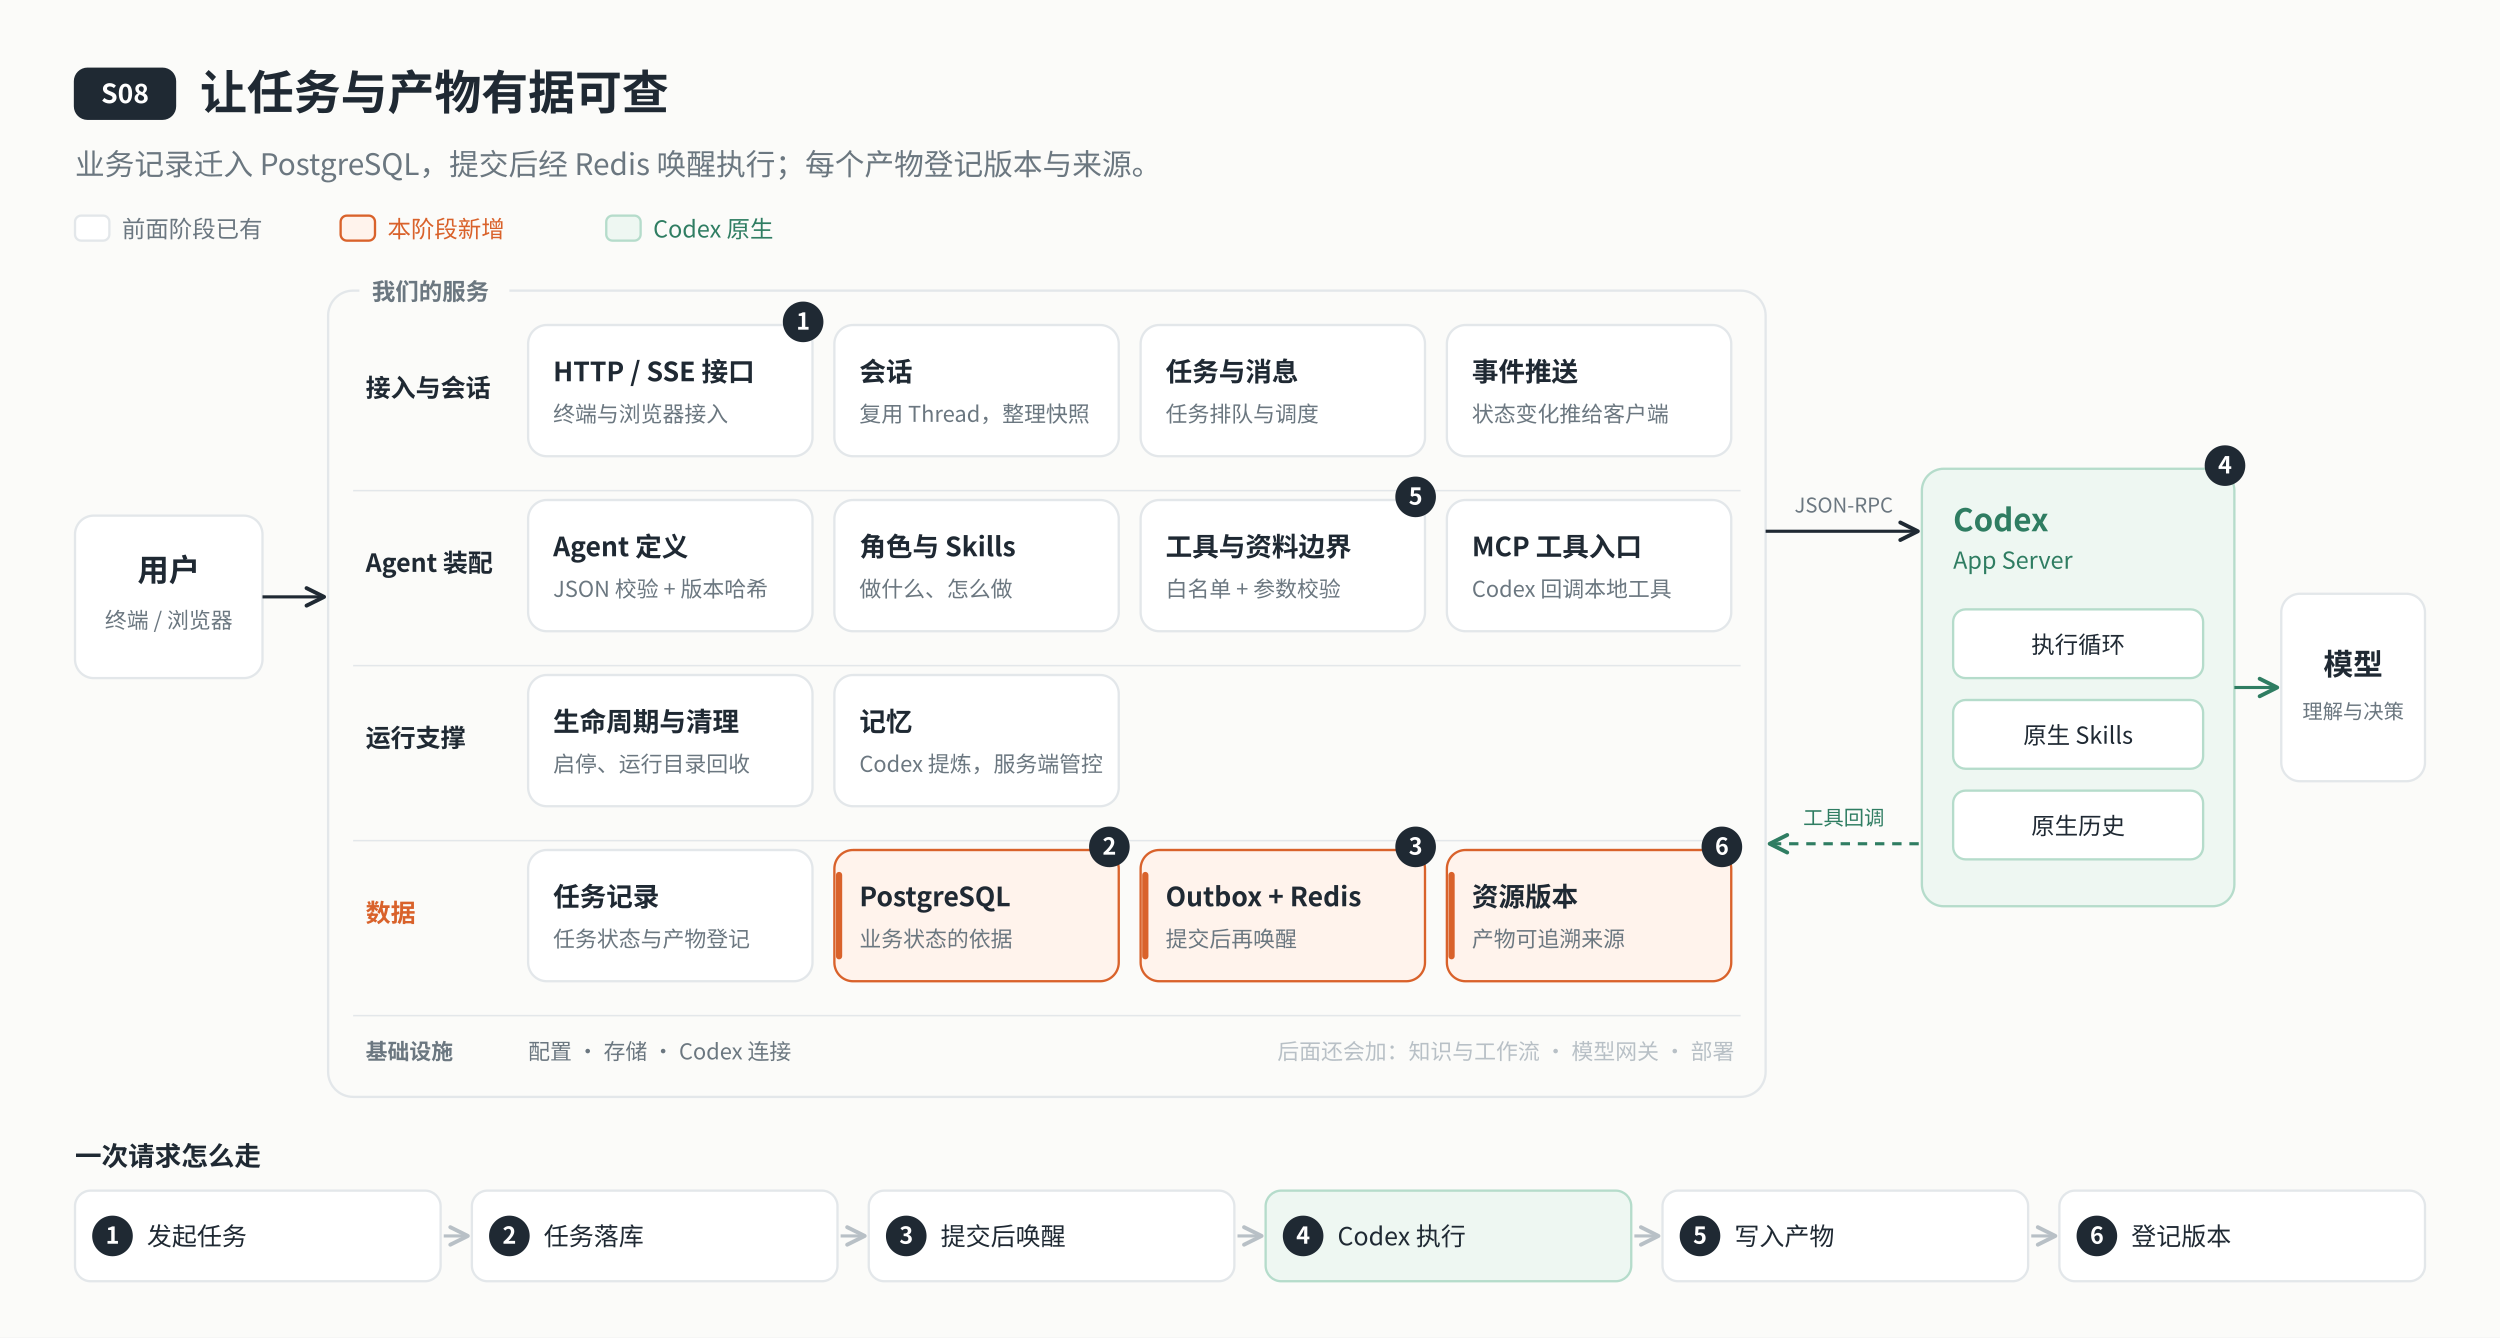
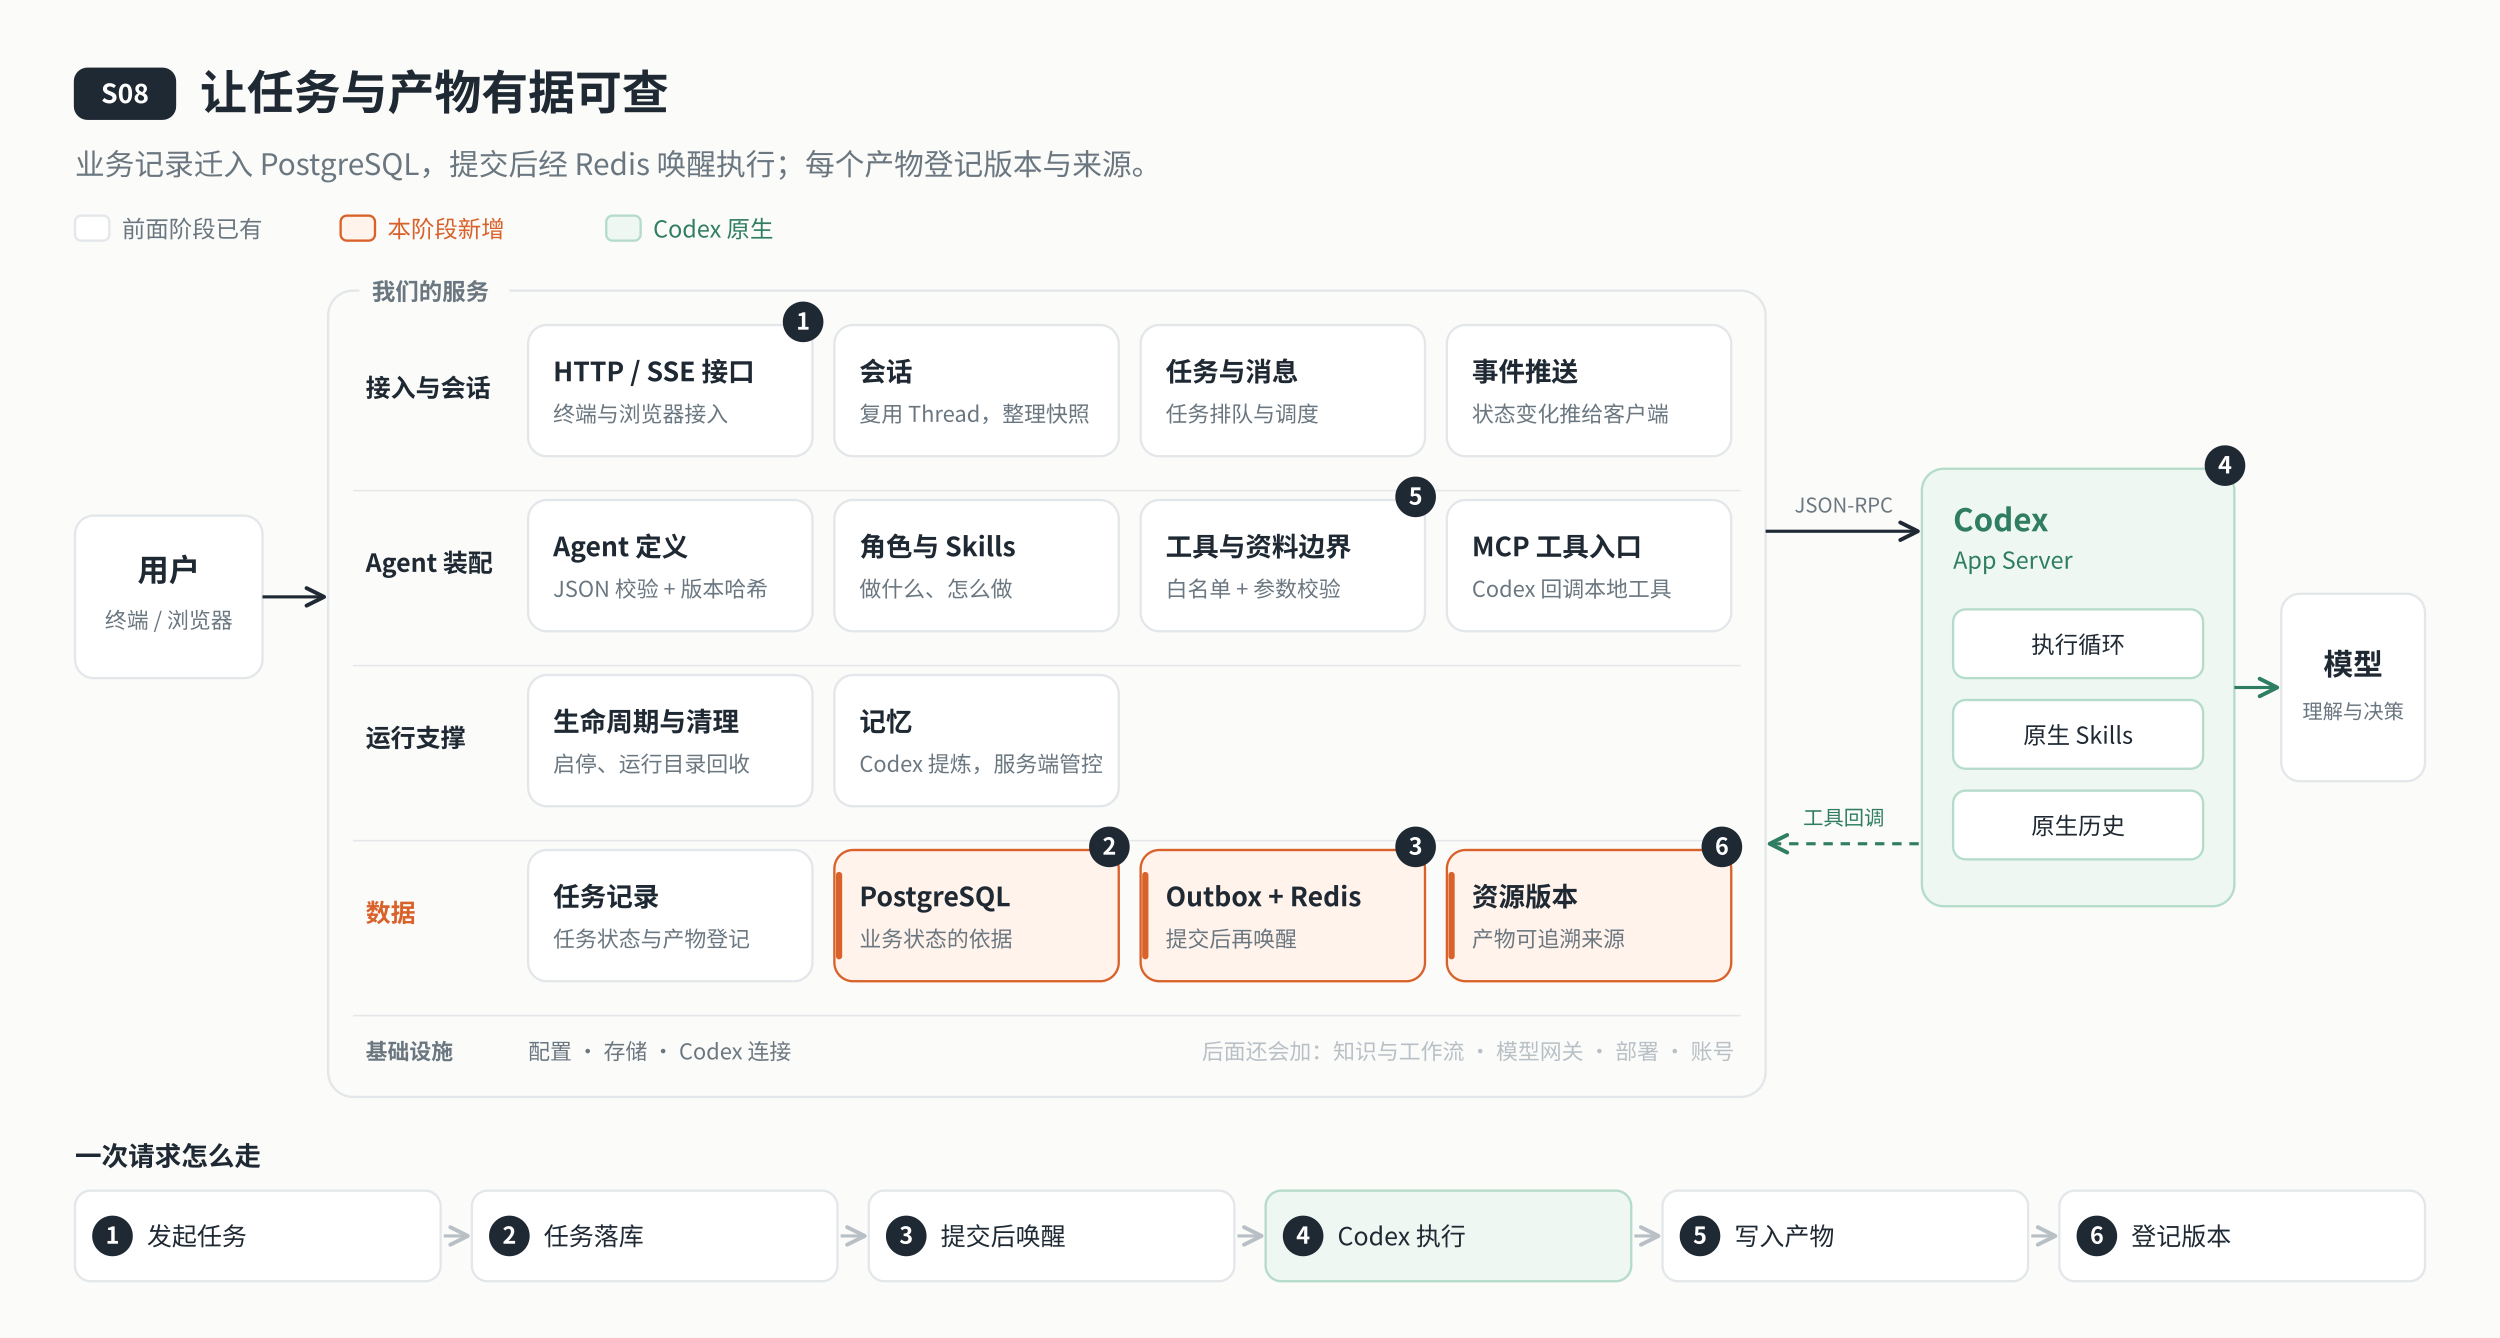
<svg xmlns="http://www.w3.org/2000/svg" width="1600" height="856" viewBox="0 0 1600 856" role="img" aria-labelledby="title desc">
  <defs>
    <marker id="mB8C0C6" viewBox="0 0 10 10" refX="8" refY="5" markerWidth="7" markerHeight="7" orient="auto-start-reverse">
      <path d="M1 1 L9 5 L1 9" fill="none" stroke="#B8C0C6" stroke-width="1.8" stroke-linecap="round" stroke-linejoin="round" />
    </marker>
    <marker id="m1F2933" viewBox="0 0 10 10" refX="8" refY="5" markerWidth="7" markerHeight="7" orient="auto-start-reverse">
      <path d="M1 1 L9 5 L1 9" fill="none" stroke="#1F2933" stroke-width="1.8" stroke-linecap="round" stroke-linejoin="round" />
    </marker>
    <marker id="m2F7D62" viewBox="0 0 10 10" refX="8" refY="5" markerWidth="7" markerHeight="7" orient="auto-start-reverse">
      <path d="M1 1 L9 5 L1 9" fill="none" stroke="#2F7D62" stroke-width="1.8" stroke-linecap="round" stroke-linejoin="round" />
    </marker>
  </defs>
  <g font-family="PingFang SC, Microsoft YaHei, Noto Sans CJK SC, sans-serif">
    <rect x="0" y="0" width="1600" height="856" fill="#FBFBF9" />
    <rect x="48" y="44" width="64" height="32" rx="8" fill="#1F2933" stroke="#1F2933" stroke-width="1.5" />
    <text x="80" y="66" font-size="17" fill="#fff" font-weight="700" text-anchor="middle">S08</text>
    <text x="128" y="70" font-size="30" fill="#1F2933" font-weight="700" text-anchor="start">让任务与产物有据可查</text>
    <text x="48" y="112" font-size="19" fill="#6B7780" font-weight="400" text-anchor="start">业务记录迁入 PostgreSQL，提交后经 Redis 唤醒执行；每个产物登记版本与来源。</text>
    <rect x="48" y="138" width="22" height="16" rx="4" fill="#FFFFFF" stroke="#E3E7EA" stroke-width="1.5" />
    <text x="78" y="152" font-size="15" fill="#6B7780" font-weight="400" text-anchor="start">前面阶段已有</text>
    <rect x="218" y="138" width="22" height="16" rx="4" fill="#FFF3EC" stroke="#D9622B" stroke-width="1.5" />
    <text x="248" y="152" font-size="15" fill="#D9622B" font-weight="400" text-anchor="start">本阶段新增</text>
    <rect x="388" y="138" width="22" height="16" rx="4" fill="#EEF7F2" stroke="#B5DCCB" stroke-width="1.5" />
    <text x="418" y="152" font-size="15" fill="#2F7D62" font-weight="400" text-anchor="start">Codex 原生</text>
    <rect x="48" y="330" width="120" height="104" rx="12" fill="#FFFFFF" stroke="#E3E7EA" stroke-width="1.5" />
    <text x="108" y="372" font-size="20" fill="#1F2933" font-weight="600" text-anchor="middle">用户</text>
    <text x="108" y="402" font-size="14" fill="#6B7780" font-weight="400" text-anchor="middle">终端 / 浏览器</text>
    <rect x="210" y="186" width="920" height="516" rx="16" fill="none" stroke="#E3E7EA" stroke-width="1.5" />
    <rect x="230" y="175" width="96" height="22" fill="#FBFBF9" />
    <text x="238" y="192" font-size="15" fill="#6B7780" font-weight="600" text-anchor="start">我们的服务</text>
    <text x="234" y="254" font-size="16" fill="#1F2933" font-weight="600" text-anchor="start">接入与会话</text>
    <rect x="338" y="208" width="182" height="84" rx="12" fill="#FFFFFF" stroke="#E3E7EA" stroke-width="1.5" />
    <text x="354" y="244" font-size="17" fill="#1F2933" font-weight="600" text-anchor="start">HTTP / SSE 接口</text>
    <text x="354" y="270" font-size="14" fill="#6B7780" font-weight="400" text-anchor="start">终端与浏览器接入</text>
    <rect x="534" y="208" width="182" height="84" rx="12" fill="#FFFFFF" stroke="#E3E7EA" stroke-width="1.5" />
    <text x="550" y="244" font-size="17" fill="#1F2933" font-weight="600" text-anchor="start">会话</text>
    <text x="550" y="270" font-size="14" fill="#6B7780" font-weight="400" text-anchor="start">复用 Thread，整理快照</text>
    <rect x="730" y="208" width="182" height="84" rx="12" fill="#FFFFFF" stroke="#E3E7EA" stroke-width="1.5" />
    <text x="746" y="244" font-size="17" fill="#1F2933" font-weight="600" text-anchor="start">任务与消息</text>
    <text x="746" y="270" font-size="14" fill="#6B7780" font-weight="400" text-anchor="start">任务排队与调度</text>
    <rect x="926" y="208" width="182" height="84" rx="12" fill="#FFFFFF" stroke="#E3E7EA" stroke-width="1.5" />
    <text x="942" y="244" font-size="17" fill="#1F2933" font-weight="600" text-anchor="start">事件推送</text>
    <text x="942" y="270" font-size="14" fill="#6B7780" font-weight="400" text-anchor="start">状态变化推给客户端</text>
    <text x="234" y="366" font-size="16" fill="#1F2933" font-weight="600" text-anchor="start">Agent 装配</text>
    <line x1="226" y1="314" x2="1114" y2="314" stroke="#E3E7EA" stroke-width="1" />
    <rect x="338" y="320" width="182" height="84" rx="12" fill="#FFFFFF" stroke="#E3E7EA" stroke-width="1.5" />
    <text x="354" y="356" font-size="17" fill="#1F2933" font-weight="600" text-anchor="start">Agent 定义</text>
    <text x="354" y="382" font-size="14" fill="#6B7780" font-weight="400" text-anchor="start">JSON 校验 + 版本哈希</text>
    <rect x="534" y="320" width="182" height="84" rx="12" fill="#FFFFFF" stroke="#E3E7EA" stroke-width="1.5" />
    <text x="550" y="356" font-size="17" fill="#1F2933" font-weight="600" text-anchor="start">角色与 Skills</text>
    <text x="550" y="382" font-size="14" fill="#6B7780" font-weight="400" text-anchor="start">做什么、怎么做</text>
    <rect x="730" y="320" width="182" height="84" rx="12" fill="#FFFFFF" stroke="#E3E7EA" stroke-width="1.5" />
    <text x="746" y="356" font-size="17" fill="#1F2933" font-weight="600" text-anchor="start">工具与资料边界</text>
    <text x="746" y="382" font-size="14" fill="#6B7780" font-weight="400" text-anchor="start">白名单 + 参数校验</text>
    <rect x="926" y="320" width="182" height="84" rx="12" fill="#FFFFFF" stroke="#E3E7EA" stroke-width="1.5" />
    <text x="942" y="356" font-size="17" fill="#1F2933" font-weight="600" text-anchor="start">MCP 工具入口</text>
    <text x="942" y="382" font-size="14" fill="#6B7780" font-weight="400" text-anchor="start">Codex 回调本地工具</text>
    <text x="234" y="478" font-size="16" fill="#1F2933" font-weight="600" text-anchor="start">运行支撑</text>
    <line x1="226" y1="426" x2="1114" y2="426" stroke="#E3E7EA" stroke-width="1" />
    <rect x="338" y="432" width="182" height="84" rx="12" fill="#FFFFFF" stroke="#E3E7EA" stroke-width="1.5" />
    <text x="354" y="468" font-size="17" fill="#1F2933" font-weight="600" text-anchor="start">生命周期与清理</text>
    <text x="354" y="494" font-size="14" fill="#6B7780" font-weight="400" text-anchor="start">启停、运行目录回收</text>
    <rect x="534" y="432" width="182" height="84" rx="12" fill="#FFFFFF" stroke="#E3E7EA" stroke-width="1.5" />
    <text x="550" y="468" font-size="17" fill="#1F2933" font-weight="600" text-anchor="start">记忆</text>
    <text x="550" y="494" font-size="14" fill="#6B7780" font-weight="400" text-anchor="start">Codex 提炼，服务端管控</text>
    <text x="234" y="590" font-size="16" fill="#D9622B" font-weight="600" text-anchor="start">数据</text>
    <line x1="226" y1="538" x2="1114" y2="538" stroke="#E3E7EA" stroke-width="1" />
    <rect x="338" y="544" width="182" height="84" rx="12" fill="#FFFFFF" stroke="#E3E7EA" stroke-width="1.5" />
    <text x="354" y="580" font-size="17" fill="#1F2933" font-weight="600" text-anchor="start">任务记录</text>
    <text x="354" y="606" font-size="14" fill="#6B7780" font-weight="400" text-anchor="start">任务状态与产物登记</text>
    <rect x="534" y="544" width="182" height="84" rx="12" fill="#FFF3EC" stroke="#D9622B" stroke-width="1.5" />
    <rect x="535" y="558" width="4" height="56" rx="2" fill="#D9622B" />
    <text x="550" y="580" font-size="17" fill="#1F2933" font-weight="600" text-anchor="start">PostgreSQL</text>
    <text x="550" y="606" font-size="14" fill="#6B7780" font-weight="400" text-anchor="start">业务状态的依据</text>
    <rect x="730" y="544" width="182" height="84" rx="12" fill="#FFF3EC" stroke="#D9622B" stroke-width="1.5" />
    <rect x="731" y="558" width="4" height="56" rx="2" fill="#D9622B" />
    <text x="746" y="580" font-size="17" fill="#1F2933" font-weight="600" text-anchor="start">Outbox + Redis</text>
    <text x="746" y="606" font-size="14" fill="#6B7780" font-weight="400" text-anchor="start">提交后再唤醒</text>
    <rect x="926" y="544" width="182" height="84" rx="12" fill="#FFF3EC" stroke="#D9622B" stroke-width="1.5" />
    <rect x="927" y="558" width="4" height="56" rx="2" fill="#D9622B" />
    <text x="942" y="580" font-size="17" fill="#1F2933" font-weight="600" text-anchor="start">资源版本</text>
    <text x="942" y="606" font-size="14" fill="#6B7780" font-weight="400" text-anchor="start">产物可追溯来源</text>
    <line x1="226" y1="650" x2="1114" y2="650" stroke="#E3E7EA" stroke-width="1" />
    <text x="234" y="678" font-size="14" fill="#6B7780" font-weight="600" text-anchor="start">基础设施</text>
    <text x="338" y="678" font-size="14" fill="#6B7780" font-weight="400" text-anchor="start">配置 · 存储 · Codex 连接</text>
-     <text x="1110" y="678" font-size="14" fill="#B8C0C6" font-weight="400" text-anchor="end">后面还会加：知识与工作流 · 模型网关 · 部署</text>
+     <text x="1110" y="678" font-size="14" fill="#B8C0C6" font-weight="400" text-anchor="end">后面还会加：知识与工作流 · 模型网关 · 部署 · 账号</text>
    <rect x="1230" y="300" width="200" height="280" rx="14" fill="#EEF7F2" stroke="#B5DCCB" stroke-width="1.5" />
    <text x="1250" y="340" font-size="20" fill="#2F7D62" font-weight="700" text-anchor="start">Codex</text>
    <text x="1250" y="364" font-size="15" fill="#2F7D62" font-weight="400" text-anchor="start">App Server</text>
    <rect x="1250" y="390" width="160" height="44" rx="8" fill="#FFFFFF" stroke="#B5DCCB" stroke-width="1.5" />
    <text x="1330" y="418" font-size="15" fill="#1F2933" font-weight="500" text-anchor="middle">执行循环</text>
    <rect x="1250" y="448" width="160" height="44" rx="8" fill="#FFFFFF" stroke="#B5DCCB" stroke-width="1.5" />
    <text x="1330" y="476" font-size="15" fill="#1F2933" font-weight="500" text-anchor="middle">原生 Skills</text>
    <rect x="1250" y="506" width="160" height="44" rx="8" fill="#FFFFFF" stroke="#B5DCCB" stroke-width="1.5" />
    <text x="1330" y="534" font-size="15" fill="#1F2933" font-weight="500" text-anchor="middle">原生历史</text>
    <rect x="1460" y="380" width="92" height="120" rx="12" fill="#FFFFFF" stroke="#E3E7EA" stroke-width="1.5" />
    <text x="1506" y="432" font-size="19" fill="#1F2933" font-weight="600" text-anchor="middle">模型</text>
    <text x="1506" y="460" font-size="13" fill="#6B7780" font-weight="400" text-anchor="middle">理解与决策</text>
    <path d="M168,382 L206,382" fill="none" stroke="#1F2933" stroke-width="2" marker-end="url(#m1F2933)" />
    <path d="M1130,340 L1226,340" fill="none" stroke="#1F2933" stroke-width="2" marker-end="url(#m1F2933)" />
    <text x="1180" y="328" font-size="13" fill="#6B7780" font-weight="500" text-anchor="middle">JSON-RPC</text>
    <path d="M1228,540 L1134,540" fill="none" stroke="#2F7D62" stroke-width="2" stroke-dasharray="6 5" marker-end="url(#m2F7D62)" />
    <text x="1180" y="528" font-size="13" fill="#2F7D62" font-weight="500" text-anchor="middle">工具回调</text>
    <path d="M1430,440 L1456,440" fill="none" stroke="#2F7D62" stroke-width="2" marker-end="url(#m2F7D62)" />
    <circle cx="514" cy="206" r="13" fill="#1F2933" />
    <text x="514" y="211" font-size="15" fill="#fff" font-weight="700" text-anchor="middle">1</text>
    <circle cx="710" cy="542" r="13" fill="#1F2933" />
    <text x="710" y="547" font-size="15" fill="#fff" font-weight="700" text-anchor="middle">2</text>
    <circle cx="906" cy="542" r="13" fill="#1F2933" />
    <text x="906" y="547" font-size="15" fill="#fff" font-weight="700" text-anchor="middle">3</text>
    <circle cx="1424" cy="298" r="13" fill="#1F2933" />
    <text x="1424" y="303" font-size="15" fill="#fff" font-weight="700" text-anchor="middle">4</text>
    <circle cx="906" cy="318" r="13" fill="#1F2933" />
    <text x="906" y="323" font-size="15" fill="#fff" font-weight="700" text-anchor="middle">5</text>
    <circle cx="1102" cy="542" r="13" fill="#1F2933" />
    <text x="1102" y="547" font-size="15" fill="#fff" font-weight="700" text-anchor="middle">6</text>
    <text x="48" y="746" font-size="17" fill="#1F2933" font-weight="700" text-anchor="start">一次请求怎么走</text>
    <rect x="48" y="762" width="234" height="58" rx="10" fill="#FFFFFF" stroke="#E3E7EA" stroke-width="1.5" />
    <circle cx="72" cy="791" r="13" fill="#1F2933" />
    <text x="72" y="796" font-size="15" fill="#fff" font-weight="700" text-anchor="middle">1</text>
    <text x="94" y="797" font-size="16" fill="#1F2933" font-weight="500" text-anchor="start">发起任务</text>
    <path d="M284,791 L298,791" fill="none" stroke="#B8C0C6" stroke-width="2" marker-end="url(#mB8C0C6)" />
    <rect x="302" y="762" width="234" height="58" rx="10" fill="#FFFFFF" stroke="#E3E7EA" stroke-width="1.5" />
    <circle cx="326" cy="791" r="13" fill="#1F2933" />
    <text x="326" y="796" font-size="15" fill="#fff" font-weight="700" text-anchor="middle">2</text>
    <text x="348" y="797" font-size="16" fill="#1F2933" font-weight="500" text-anchor="start">任务落库</text>
    <path d="M538,791 L552,791" fill="none" stroke="#B8C0C6" stroke-width="2" marker-end="url(#mB8C0C6)" />
    <rect x="556" y="762" width="234" height="58" rx="10" fill="#FFFFFF" stroke="#E3E7EA" stroke-width="1.5" />
    <circle cx="580" cy="791" r="13" fill="#1F2933" />
    <text x="580" y="796" font-size="15" fill="#fff" font-weight="700" text-anchor="middle">3</text>
    <text x="602" y="797" font-size="16" fill="#1F2933" font-weight="500" text-anchor="start">提交后唤醒</text>
    <path d="M792,791 L806,791" fill="none" stroke="#B8C0C6" stroke-width="2" marker-end="url(#mB8C0C6)" />
    <rect x="810" y="762" width="234" height="58" rx="10" fill="#EEF7F2" stroke="#B5DCCB" stroke-width="1.5" />
    <circle cx="834" cy="791" r="13" fill="#1F2933" />
    <text x="834" y="796" font-size="15" fill="#fff" font-weight="700" text-anchor="middle">4</text>
    <text x="856" y="797" font-size="16" fill="#1F2933" font-weight="500" text-anchor="start">Codex 执行</text>
    <path d="M1046,791 L1060,791" fill="none" stroke="#B8C0C6" stroke-width="2" marker-end="url(#mB8C0C6)" />
    <rect x="1064" y="762" width="234" height="58" rx="10" fill="#FFFFFF" stroke="#E3E7EA" stroke-width="1.5" />
    <circle cx="1088" cy="791" r="13" fill="#1F2933" />
    <text x="1088" y="796" font-size="15" fill="#fff" font-weight="700" text-anchor="middle">5</text>
    <text x="1110" y="797" font-size="16" fill="#1F2933" font-weight="500" text-anchor="start">写入产物</text>
    <path d="M1300,791 L1314,791" fill="none" stroke="#B8C0C6" stroke-width="2" marker-end="url(#mB8C0C6)" />
    <rect x="1318" y="762" width="234" height="58" rx="10" fill="#FFFFFF" stroke="#E3E7EA" stroke-width="1.5" />
    <circle cx="1342" cy="791" r="13" fill="#1F2933" />
    <text x="1342" y="796" font-size="15" fill="#fff" font-weight="700" text-anchor="middle">6</text>
    <text x="1364" y="797" font-size="16" fill="#1F2933" font-weight="500" text-anchor="start">登记版本</text>
  </g>
</svg>
